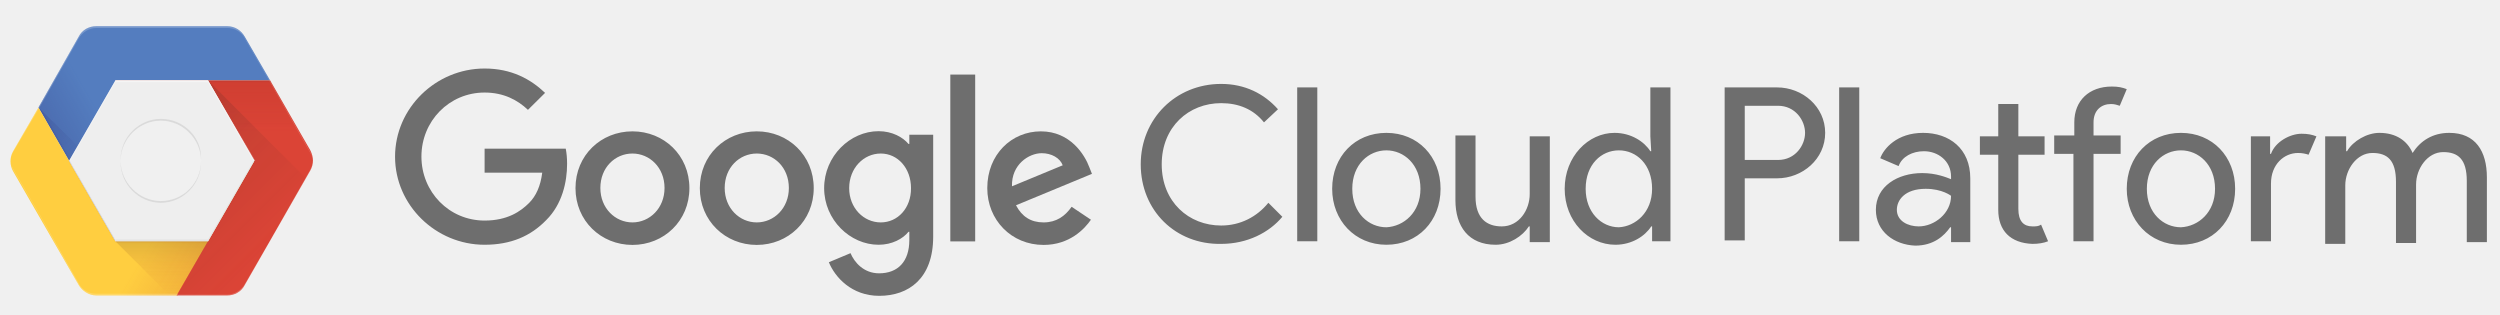
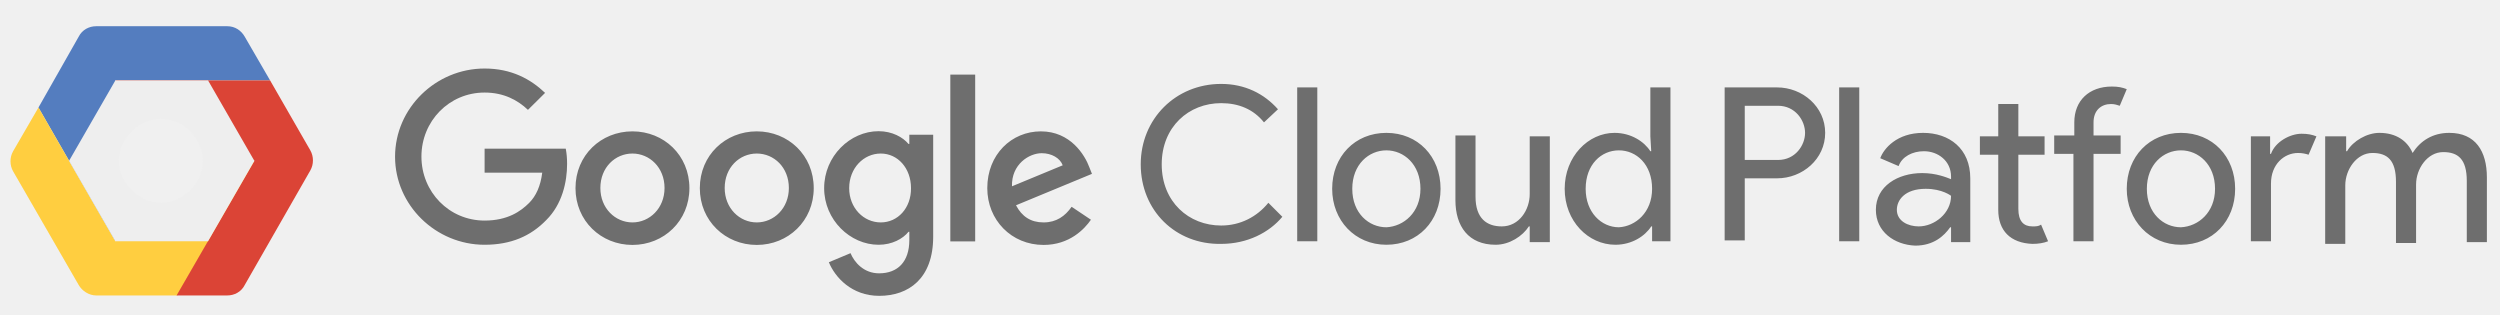
- <svg xmlns="http://www.w3.org/2000/svg" xmlns:xlink="http://www.w3.org/1999/xlink" viewBox="0 0 286 36">
-   <symbol id="logo_x5F_dark" viewBox="0 -136 416 136">
-     <path d="M0.7-52.6C0.7-23.6 25-0.1 54-0.1c16 0 27.4-6.3 36-14.5L79.8-24.7C73.7-18.9 65.4-14.4 54-14.4c-21.1 0-37.6-17-37.6-38.1 0-21.1 16.5-38.1 37.6-38.1 13.7 0 21.5 5.5 26.5 10.5 4.1 4.1 6.8 10 7.8 18H54v14.3h48.3c0.5-2.6 0.8-5.6 0.8-9 0-10.8-2.9-24.1-12.4-33.5C81.4-99.9 69.6-105 54-105 25-105 0.7-81.5 0.7-52.6zM142-37.5c-18.7 0-33.9-14.2-33.9-33.8 0-19.5 15.2-33.8 33.9-33.8 18.7 0 33.9 14.3 33.9 33.8C175.9-51.7 160.7-37.5 142-37.5zM142-91.7c-10.2 0-19.1 8.4-19.1 20.5 0 12.2 8.8 20.5 19.1 20.5 10.2 0 19.1-8.3 19.1-20.5C161.1-83.3 152.2-91.7 142-91.7zM216-37.5c-18.7 0-33.9-14.2-33.9-33.8 0-19.5 15.2-33.8 33.9-33.8 18.7 0 33.9 14.3 33.9 33.8C249.9-51.7 234.7-37.5 216-37.5zM216-91.7c-10.2 0-19.1 8.4-19.1 20.5 0 12.2 8.8 20.5 19.1 20.5s19.1-8.3 19.1-20.5C235.1-83.3 226.2-91.7 216-91.7zM306.8-39.5V-45h-0.5c-3.3 4-9.7 7.6-17.8 7.6 -16.9 0-32.4-14.8-32.4-33.9 0-18.9 15.5-33.7 32.4-33.7 8.1 0 14.5 3.6 17.8 7.7h0.5v-4.9c0-12.9-6.9-19.8-18-19.8 -9.1 0-14.7 6.5-17 12l-12.9-5.4c3.7-9 13.6-20 30-20 17.4 0 32.1 10.2 32.1 35.2v60.7H306.8zM289.8-91.7c-10.2 0-18.8 8.6-18.8 20.4 0 11.9 8.6 20.6 18.8 20.6 10.1 0 18-8.7 18-20.6C307.9-83.2 299.9-91.7 289.8-91.7z" />
-     <polygon points="346 -103 331.2 -103 331.2 -3.7 346 -3.7" />
-     <path d="M386.7-91.7c-7.6 0-12.9 3.5-16.4 10.2l45.2 18.7L414-59c-2.8 7.6-11.4 21.5-28.9 21.5 -17.4 0-31.9-13.7-31.9-33.8 0-18.9 14.3-33.8 33.5-33.8 15.5 0 24.4 9.5 28.2 15l-11.5 7.7C399.5-88 394.3-91.7 386.7-91.7zM385.6-50.5c5.9 0 10.9-2.9 12.5-7.2l-30.2-12.5C367.5-57.2 378-50.5 385.6-50.5z" />
-     <polygon style="fill:none;" points="0 -136 416 -136 416 0 0 0" />
+ <svg xmlns="http://www.w3.org/2000/svg" xmlns:xlink="http://www.w3.org/1999/xlink" viewBox="0 0 286 36" version="1.1" id="svg150">
+   <symbol id="p" viewBox="0 -136 416 136">
+     <path d="M.7-52.6C.7-23.6 25-.1 54-.1c16 0 27.4-6.3 36-14.5L79.8-24.7C73.7-18.9 65.4-14.4 54-14.4c-21.1 0-37.6-17-37.6-38.1S32.9-90.6 54-90.6c13.7 0 21.5 5.5 26.5 10.5 4.1 4.1 6.8 10 7.8 18H54v14.3h48.3c.5-2.6.8-5.6.8-9 0-10.8-2.9-24.1-12.4-33.5C81.4-99.9 69.6-105 54-105 25-105 .7-81.5.7-52.6zM142-37.5c-18.7 0-33.9-14.2-33.9-33.8 0-19.5 15.2-33.8 33.9-33.8s33.9 14.3 33.9 33.8c0 19.6-15.2 33.8-33.9 33.8zm0-54.2c-10.2 0-19.1 8.4-19.1 20.5 0 12.2 8.8 20.5 19.1 20.5 10.2 0 19.1-8.3 19.1-20.5 0-12.1-8.9-20.5-19.1-20.5zm74 54.2c-18.7 0-33.9-14.2-33.9-33.8 0-19.5 15.2-33.8 33.9-33.8s33.9 14.3 33.9 33.8c0 19.6-15.2 33.8-33.9 33.8zm0-54.2c-10.2 0-19.1 8.4-19.1 20.5 0 12.2 8.8 20.5 19.1 20.5s19.1-8.3 19.1-20.5c0-12.1-8.9-20.5-19.1-20.5zm90.8 52.2V-45h-.5c-3.3 4-9.7 7.6-17.8 7.6-16.9 0-32.4-14.8-32.4-33.9 0-18.9 15.5-33.7 32.4-33.7 8.1 0 14.5 3.6 17.8 7.7h.5v-4.9c0-12.9-6.9-19.8-18-19.8-9.1 0-14.7 6.5-17 12l-12.9-5.4c3.7-9 13.6-20 30-20 17.4 0 32.1 10.2 32.1 35.2v60.7h-14.2zm-17-52.2c-10.2 0-18.8 8.6-18.8 20.4 0 11.9 8.6 20.6 18.8 20.6 10.1 0 18-8.7 18-20.6.1-11.9-7.9-20.4-18-20.4zM346-103h-14.8v99.3H346zM386.7-91.7c-7.6 0-12.9 3.5-16.4 10.2l45.2 18.7L414-59c-2.8 7.6-11.4 21.5-28.9 21.5-17.4 0-31.9-13.7-31.9-33.8 0-18.9 14.3-33.8 33.5-33.8 15.5 0 24.4 9.5 28.2 15l-11.5 7.7c-3.9-5.6-9.1-9.3-16.7-9.3zm-1.1 41.2c5.9 0 10.9-2.9 12.5-7.2l-30.2-12.5c-.4 13 10.1 19.7 17.7 19.7z" id="path2" />
+     <path fill="none" d="M0-136h416V0H0z" id="path4" />
  </symbol>
-   <rect x="1.2" y="-0.1" style="fill:none;" width="283.3" height="36.9" />
-   <defs>
-     <path id="SVGID_1_" d="M35.5 17.2l-4.6-8.1 -2.9-5C27.6 3.5 26.9 3 26 3H11c-0.8 0-1.6 0.4-2 1.2l-4.6 8.1 -2.9 5c-0.4 0.7-0.4 1.6 0 2.3L9 32.6c0.4 0.7 1.2 1.2 2 1.2h15c0.8 0 1.6-0.4 2-1.2l7.5-13.1C35.9 18.8 35.9 18 35.5 17.2zM18.4 23c-2.5 0-4.6-2.1-4.6-4.6s2.1-4.6 4.6-4.6 4.6 2.1 4.6 4.6S21 23 18.4 23z" />
+   <path fill="none" d="M1.2-.1h283.3v36.9H1.2z" id="path7" />
+   <defs id="defs10">
+     <path id="a" d="M35.5 17.2l-4.6-8.1-2.9-5c-.4-.6-1.1-1.1-2-1.1H11c-.8 0-1.6.4-2 1.2l-4.6 8.1-2.9 5c-.4.7-.4 1.6 0 2.3l7.5 13c.4.7 1.2 1.2 2 1.2h15c.8 0 1.6-.4 2-1.2l7.5-13.1c.4-.7.4-1.5 0-2.3zM18.4 23c-2.5 0-4.6-2.1-4.6-4.6s2.1-4.6 4.6-4.6 4.6 2.1 4.6 4.6-2 4.6-4.6 4.6z" />
+     <linearGradient y2="13.347" x2="15.222" y1="17.777" x1="7.566" gradientUnits="userSpaceOnUse" id="c">
+       <stop id="stop17" stop-opacity=".2" stop-color="#2D3079" offset="0" />
+       <stop id="stop19" stop-opacity="0" stop-color="#2D3079" offset=".66" />
+     </linearGradient>
+     <linearGradient y2="17.449" x2="8.196" y1="12.932" x1="3.678" gradientUnits="userSpaceOnUse" id="d">
+       <stop id="stop24" stop-opacity=".2" stop-color="#2D3079" offset="0" />
+       <stop id="stop26" stop-opacity=".04" stop-color="#2D3079" offset="1" />
+     </linearGradient>
+     <linearGradient y2="23.814" x2="15.911" y1="28.256" x1="23.497" gradientUnits="userSpaceOnUse" id="e">
+       <stop id="stop35" stop-opacity=".15" stop-color="#BE3A26" offset="0" />
+       <stop id="stop37" stop-opacity="0" stop-color="#BE3A26" offset=".66" />
+     </linearGradient>
+     <linearGradient y2="18.202" x2="24.528" y1="9.404" x1="24.528" gradientUnits="userSpaceOnUse" id="f">
+       <stop id="stop44" stop-opacity=".2" stop-color="#A52822" offset="0" />
+       <stop id="stop46" stop-opacity="0" stop-color="#A52822" offset=".66" />
+     </linearGradient>
+     <linearGradient y2="29.406" x2="30.012" y1="18.095" x1="18.701" gradientUnits="userSpaceOnUse" id="g">
+       <stop id="stop51" stop-opacity=".15" stop-color="#3E2723" offset="0" />
+       <stop id="stop53" stop-opacity="0" stop-color="#3E2723" offset="1" />
+     </linearGradient>
  </defs>
-   <clipPath id="SVGID_2_">
-     <use xlink:href="#SVGID_1_" />
+   <clipPath id="b">
+     <use xlink:href="#a" id="use12" />
  </clipPath>
-   <g style="clip-path:url(#SVGID_2_);">
-     <path style="fill:#547DBF;" d="M13.2 9.2h17.7l-2.9-5C27.6 3.5 26.9 3 26 3H11c-0.8 0-1.6 0.4-2 1.2l-4.6 8.1 8.8 15.3V9.2z" />
-     <linearGradient id="SVGID_3_" gradientUnits="userSpaceOnUse" x1="7.566" y1="17.777" x2="15.222" y2="13.347">
-       <stop offset="0" style="stop-color:#2D3079;stop-opacity:0.2" />
-       <stop offset="0.66" style="stop-color:#2D3079;stop-opacity:0" />
-     </linearGradient>
-     <path style="fill:url(#SVGID_3_);" d="M13.2 9.2h17.7l-2.9-5C27.6 3.5 26.9 3 26 3H11c-0.8 0-1.6 0.4-2 1.2l-4.6 8.1 8.8 15.3V9.2z" />
-     <linearGradient id="SVGID_4_" gradientUnits="userSpaceOnUse" x1="3.678" y1="12.932" x2="8.196" y2="17.449">
-       <stop offset="0" style="stop-color:#2D3079;stop-opacity:0.2" />
-       <stop offset="1" style="stop-color:#2D3079;stop-opacity:4.000000e-02" />
-     </linearGradient>
-     <polygon style="fill:url(#SVGID_4_);" points="4.4 12.3 8.9 16.7 8.1 18.8 " />
-     <polygon style="fill:#2D3079;fill-opacity:0.1;" points="8.3 18.7 4.9 12.8 4.4 12.3 8.1 18.8 " />
-     <path style="fill:#FFCE40;" d="M13.2 27.6L4.4 12.3l-2.9 5c-0.4 0.7-0.4 1.6 0 2.3L9 32.6c0.4 0.7 1.2 1.2 2 1.2h9.3l8.9-15.4L13.2 27.6z" />
-     <linearGradient id="SVGID_5_" gradientUnits="userSpaceOnUse" x1="23.497" y1="28.256" x2="15.911" y2="23.814">
-       <stop offset="0" style="stop-color:#BE3A26;stop-opacity:0.15" />
-       <stop offset="0.66" style="stop-color:#BE3A26;stop-opacity:0" />
-     </linearGradient>
-     <path style="fill:url(#SVGID_5_);" d="M13.2 27.6L4.4 12.3l-2.9 5c-0.4 0.7-0.4 1.6 0 2.3L9 32.6c0.4 0.7 1.2 1.2 2 1.2h9.3l8.9-15.4L13.2 27.6z" />
-     <path style="fill:#DB4436;" d="M30.9 9.2H13.2l15.9 9.2 -8.9 15.4H26c0.8 0 1.6-0.4 2-1.2l7.5-13.1c0.4-0.7 0.4-1.6 0-2.3L30.9 9.2z" />
-     <linearGradient id="SVGID_6_" gradientUnits="userSpaceOnUse" x1="24.528" y1="9.404" x2="24.528" y2="18.202">
-       <stop offset="0" style="stop-color:#A52822;stop-opacity:0.2" />
-       <stop offset="0.66" style="stop-color:#A52822;stop-opacity:0" />
-     </linearGradient>
-     <path style="fill:url(#SVGID_6_);" d="M30.9 9.2H13.2l15.9 9.2 -8.9 15.4H26c0.8 0 1.6-0.4 2-1.2l7.5-13.1c0.4-0.7 0.4-1.6 0-2.3L30.9 9.2z" />
-     <linearGradient id="SVGID_7_" gradientUnits="userSpaceOnUse" x1="18.701" y1="18.095" x2="30.012" y2="29.406">
-       <stop offset="0" style="stop-color:#3E2723;stop-opacity:0.15" />
-       <stop offset="1" style="stop-color:#3E2723;stop-opacity:0" />
-     </linearGradient>
-     <polygon style="fill:url(#SVGID_7_);" points="23.8 9.2 35.8 21.2 35.8 33.8 20.3 33.8 23.8 27.6 " />
-     <rect x="23.7" y="9.2" style="fill:#3E2723;fill-opacity:5.000000e-02;" width="7.5" height="0.2" />
-   </g>
-   <g style="clip-path:url(#SVGID_2_);">
-     <defs>
-       <path id="SVGID_8_" d="M30.9 9.2H13.2l15.9 9.2 -8.9 15.4H26c0.8 0 1.6-0.4 2-1.2l7.5-13.1c0.4-0.7 0.4-1.6 0-2.3L30.9 9.2z" />
+   <path style="fill:#547dbf" id="path15" d="M 13.2,9.2 H 30.9 L 28,4.2 C 27.6,3.5 26.9,3 26,3 H 11 C 10.2,3 9.4,3.4 9,4.2 l -4.6,8.1 8.8,15.3 z" />
+   <path style="fill:#ffce40" id="path33" d="m 13.2,27.6 -8.8,-15.3 -2.9,5 c -0.4,0.7 -0.4,1.6 0,2.3 l 7.5,13 c 0.4,0.7 1.2,1.2 2,1.2 h 9.3 l 8.9,-15.4 z" />
+   <path style="fill:#db4436" id="path42" d="M 30.9,9.2 H 13.2 l 15.9,9.2 -8.9,15.4 H 26 c 0.8,0 1.6,-0.4 2,-1.2 l 7.5,-13.1 c 0.4,-0.7 0.4,-1.6 0,-2.3 z" />
+   <path style="fill:#eeeeee" d="m 13.199,9.199 -5.299,9.201 5.299,9.199 h 10.602 l 5.299,-9.199 -5.299,-9.201 z m 5.201,4.4 c 1.646,0 3.087,0.845 3.9,2.098 0.557,0.761 0.898,1.684 0.898,2.678 -2e-6,1.64 -0.838,3.079 -2.082,3.895 -0.768,0.576 -1.705,0.93 -2.717,0.93 -1.335,0 -2.543,-0.609 -3.391,-1.547 -0.863,-0.841 -1.412,-2.005 -1.412,-3.277 0,-1.333 0.609,-2.539 1.545,-3.387 0.839,-0.851 1.997,-1.389 3.258,-1.389 z" id="path90" />
+   <linearGradient id="l" gradientUnits="userSpaceOnUse" x1="18.533" y1="27.618" x2="18.533" y2="33.738">
+     <stop offset="0" stop-color="#3E2723" stop-opacity=".15" id="stop102" />
+     <stop offset=".035" stop-color="#462823" stop-opacity=".145" id="stop104" />
+     <stop offset=".252" stop-color="#712E24" stop-opacity=".112" id="stop106" />
+     <stop offset=".463" stop-color="#923325" stop-opacity=".081" id="stop108" />
+     <stop offset=".662" stop-color="#AA3726" stop-opacity=".051" id="stop110" />
+     <stop offset=".846" stop-color="#B93926" stop-opacity=".023" id="stop112" />
+     <stop offset="1" stop-color="#BE3A26" stop-opacity="0" id="stop114" />
+   </linearGradient>
+   <radialGradient id="m" cx="9.863" cy="3.529" r="34.568" gradientTransform="matrix(0.00646,0,0,0.00646,2212.62,-4608.31)" gradientUnits="userSpaceOnUse">
+     <stop offset="0" stop-color="#FFF" stop-opacity=".1" id="stop123" />
+     <stop offset="1" stop-color="#FFF" stop-opacity="0" id="stop125" />
+   </radialGradient>
+   <path fill="none" d="M1.2-.1h34.6v36.9H1.2z" id="path130" />
+   <g opacity=".54" id="g148">
+     <defs id="defs133">
+       <path id="n" opacity=".54" d="M45.1-.1h239.5v36.9H45.1z" />
    </defs>
-     <clipPath id="SVGID_9_">
-       <use xlink:href="#SVGID_8_" />
+     <clipPath id="o">
+       <use xlink:href="#n" id="use135" />
    </clipPath>
-     <g style="clip-path:url(#SVGID_9_);">
-       <path style="fill:#EEEEEE;" d="M23.8 9.2l5.3 9.2 -5.3 9.2H13.2l-5.3-9.2 5.3-9.2H23.8" />
+     <path clip-path="url(#o)" fill="none" d="M45.1 7.8h239.5v26.1H45.1z" id="path138" />
+     <g clip-path="url(#o)" id="g142">
+       <path d="M130.5 18.8c0-5.2 4-9.2 9.2-9.2 2.7 0 4.9 1.1 6.5 2.9l-1.6 1.5c-1.2-1.5-2.9-2.2-4.9-2.2-3.7 0-6.8 2.7-6.8 7s3.1 7 6.8 7c2.2 0 4.1-1 5.4-2.6l1.6 1.6c-1.5 1.8-4 3.1-7 3.1-5.2.1-9.2-3.8-9.2-9.1zm17.9 8.8V10h2.3v17.6h-2.3zm16.4-6c0 3.7-2.6 6.4-6.2 6.4s-6.2-2.8-6.2-6.4c0-3.7 2.6-6.4 6.2-6.4s6.2 2.7 6.2 6.4zm-2.3 0c0-2.8-1.9-4.4-3.9-4.4s-3.9 1.6-3.9 4.4c0 2.8 1.9 4.4 3.9 4.4 2-.1 3.9-1.7 3.9-4.4zm12.5 6v-1.7h-.1c-.7 1.1-2.2 2.1-3.8 2.1-3.1 0-4.6-2.1-4.6-5.1v-7.4h2.3v7c0 2.5 1.3 3.4 3 3.4 2 0 3.2-1.9 3.2-3.7v-6.6h2.3v12.1H175zm4-6c0-3.7 2.7-6.4 5.7-6.4 1.9 0 3.4 1 4.1 2.1h.1l-.1-1.7V10h2.3v17.6H189v-1.7h-.1c-.7 1.1-2.2 2.1-4.1 2.1-3.1 0-5.8-2.7-5.8-6.4zm10 0c0-2.8-1.8-4.4-3.8-4.4-2 0-3.8 1.6-3.8 4.4 0 2.7 1.8 4.4 3.8 4.4 1.9-.1 3.8-1.7 3.8-4.4zm8.3 6V10h6c2.9 0 5.5 2.2 5.5 5.2s-2.6 5.2-5.5 5.2h-3.7v7.1h-2.3zm6.1-9.3c2 0 3.1-1.7 3.1-3.1 0-1.4-1.1-3.1-3.1-3.1h-3.8v6.2h3.8zm7 9.3V10h2.3v17.6h-2.3zm4.2-3.6c0-2.7 2.5-4.2 5.3-4.2 1.6 0 2.8.5 3.3.7v-.3c0-1.8-1.5-2.9-3.1-2.9-1.3 0-2.5.6-2.9 1.7l-2.1-.9c.4-1.1 1.9-2.9 4.9-2.9 3 0 5.4 1.8 5.4 5.2v7.3h-2.2V26h-.1c-.7 1-1.9 2.1-4 2.1-2.4-.1-4.5-1.6-4.5-4.1zm8.6-1.6s-1-.8-2.9-.8c-2.4 0-3.3 1.3-3.3 2.4 0 1.3 1.3 1.9 2.5 1.9 1.8 0 3.7-1.5 3.7-3.5zm5.4 1.6v-6.3h-2.1v-2.1h2.1v-3.7h2.3v3.7h3v2.1h-3v6.2c0 1.4.6 2 1.6 2 .4 0 .7 0 1-.2l.8 1.9c-.5.2-1.1.3-1.8.3-2.5-.1-3.9-1.5-3.9-3.9zm14.7-13.8l-.8 1.9c-.3-.1-.6-.2-1-.2-1.1 0-2 .7-2 2.1v1.5h3.1v2.1h-3.1v10h-2.3v-10H235v-2.1h2.3V14c0-2.5 1.7-4.1 4.3-4.1.7 0 1.2.1 1.7.3zm12.4 11.4c0 3.7-2.6 6.4-6.2 6.4s-6.2-2.8-6.2-6.4c0-3.7 2.6-6.4 6.2-6.4s6.2 2.7 6.2 6.4zm-2.3 0c0-2.8-1.9-4.4-3.9-4.4s-3.9 1.6-3.9 4.4c0 2.8 1.9 4.4 3.9 4.4 2-.1 3.9-1.7 3.9-4.4zm4.1 6v-12h2.2v2h.1c.5-1.4 2.2-2.3 3.5-2.3.7 0 1.2.1 1.7.3l-.9 2.1c-.3-.1-.7-.2-1.2-.2-1.6 0-3.1 1.3-3.1 3.5v6.6h-2.3zm8.7-12h2.2v1.7h.1c.7-1.2 2.3-2.1 3.7-2.1 1.9 0 3.2.9 3.8 2.3.9-1.4 2.3-2.3 4.2-2.3 3 0 4.3 2.1 4.3 5.1v7.4h-2.3v-7c0-2.5-1-3.3-2.7-3.3-1.8 0-3.1 1.9-3.1 3.7v6.7h-2.3v-7c0-2.5-1-3.3-2.7-3.3-1.8 0-3.1 1.9-3.1 3.7v6.7H266V15.6z" id="path140" />
    </g>
-     <g style="clip-path:url(#SVGID_9_);">
-       <path style="fill:#547DBF;" d="M13.2 9.2h17.7l-2.9-5C27.6 3.5 26.9 3 26 3H11c-0.8 0-1.6 0.4-2 1.2l-4.6 8.1 8.8 15.3V9.2z" />
-     </g>
-   </g>
-   <g style="clip-path:url(#SVGID_2_);">
-     <defs>
-       <path id="SVGID_10_" d="M13.2 27.6L4.4 12.3l-2.9 5c-0.4 0.7-0.4 1.6 0 2.3L9 32.6c0.4 0.7 1.2 1.2 2 1.2h9.3l8.9-15.4L13.2 27.6z" />
-     </defs>
-     <clipPath id="SVGID_11_">
-       <use xlink:href="#SVGID_10_" />
-     </clipPath>
-     <g style="clip-path:url(#SVGID_11_);">
-       <path style="fill:#EEEEEE;" d="M23.8 9.2l5.3 9.2 -5.3 9.2H13.2l-5.3-9.2 5.3-9.2H23.8" />
-     </g>
-   </g>
-   <g style="clip-path:url(#SVGID_2_);">
-     <path style="fill:#EEEEEE;" d="M23.8 9.2l5.3 9.2 -5.3 9.2H13.2l-5.3-9.2 5.3-9.2H23.8" />
-     <polygon style="fill:#FFFFFF;fill-opacity:0.4;" points="23.8 9.4 29 18.4 29.2 18.4 23.8 9.2 13.2 9.2 7.9 18.4 8 18.4 13.2 9.4 " />
-     <polygon style="fill:#262626;fill-opacity:5.000000e-02;" points="29 18.4 23.8 27.4 13.2 27.4 8 18.4 7.9 18.4 13.2 27.6 23.8 27.6 29.2 18.4 " />
-     <polygon style="fill:#BE3A26;fill-opacity:5.000000e-02;" points="29.2 18.4 23.8 27.6 13.2 27.6 7.9 18.4 7.9 18.6 13.2 27.8 23.8 27.8 29.2 18.6 " />
-     <path style="fill:#262626;fill-opacity:0.1;" d="M18.4 13.6c-2.5 0-4.6 2.1-4.6 4.6h9.2C23.1 15.7 21 13.6 18.4 13.6zM13.8 18.6c0 2.5 2.1 4.6 4.6 4.6s4.6-2.1 4.6-4.6H13.8z" />
-   </g>
-   <linearGradient id="SVGID_12_" gradientUnits="userSpaceOnUse" x1="18.533" y1="27.618" x2="18.533" y2="33.738">
-     <stop offset="0" style="stop-color:#3E2723;stop-opacity:0.15" />
-     <stop offset="3.546852e-02" style="stop-color:#462823;stop-opacity:0.145" />
-     <stop offset="0.252" style="stop-color:#712E24;stop-opacity:0.112" />
-     <stop offset="0.463" style="stop-color:#923325;stop-opacity:8.062769e-02" />
-     <stop offset="0.662" style="stop-color:#AA3726;stop-opacity:5.071827e-02" />
-     <stop offset="0.846" style="stop-color:#B93926;stop-opacity:2.311477e-02" />
-     <stop offset="1" style="stop-color:#BE3A26;stop-opacity:0" />
-   </linearGradient>
-   <polygon style="clip-path:url(#SVGID_2_);fill:url(#SVGID_12_);" points="13.2 27.6 19.4 33.8 20.3 33.8 23.8 27.6 " />
-   <g style="clip-path:url(#SVGID_2_);">
-     <path style="fill:#FFFFFF;fill-opacity:0.2;" d="M4.4 12.5L9 4.4c0.4-0.7 1.2-1.2 2-1.2h15c0.8 0 1.6 0.4 2 1.2l2.9 5 4.6 8.1c0.2 0.3 0.3 0.7 0.3 1.1 0-0.4-0.1-0.9-0.3-1.2l-4.6-8.1 -2.9-5C27.6 3.5 26.9 3 26 3H11c-0.8 0-1.6 0.4-2 1.2l-4.6 8.1 -2.9 5c-0.2 0.4-0.3 0.8-0.3 1.2 0-0.4 0.1-0.7 0.3-1.1L4.4 12.5zM11 33.6c-0.8 0-1.6-0.4-2-1.2l-4.6-8.1 -2.9-5c-0.2-0.3-0.3-0.7-0.3-1.1 0 0.4 0.1 0.9 0.3 1.2l2.9 5L9 32.6c0.4 0.7 1.2 1.2 2 1.2h9.3l0.1-0.2H11zM35.8 18.3c0 0.4-0.1 0.7-0.3 1.1l-4.6 8.1 -2.9 5c-0.4 0.7-1.2 1.2-2 1.2h-5.6l-0.1 0.2H26c0.8 0 1.6-0.4 2-1.2l2.9-5 4.6-8.1C35.7 19.2 35.8 18.7 35.8 18.3z" />
-   </g>
-   <radialGradient id="SVGID_13_" cx="9.863" cy="3.529" r="34.568" gradientTransform="matrix(6.457271e-03 0 0 6.457271e-03 2212.62 -4568.31)" gradientUnits="userSpaceOnUse">
-     <stop offset="0" style="stop-color:#FFFFFF;stop-opacity:0.1" />
-     <stop offset="1" style="stop-color:#FFFFFF;stop-opacity:0" />
-   </radialGradient>
-   <path style="fill:url(#SVGID_13_);" d="M35.5 17.2l-4.6-8.1 -2.9-5C27.6 3.5 26.9 3 26 3H11c-0.8 0-1.6 0.4-2 1.2l-4.6 8.1 -2.9 5c-0.4 0.7-0.4 1.6 0 2.3L9 32.6c0.4 0.7 1.2 1.2 2 1.2h15c0.8 0 1.6-0.4 2-1.2l7.5-13.1C35.9 18.8 35.9 18 35.5 17.2zM18.4 23c-2.5 0-4.6-2.1-4.6-4.6s2.1-4.6 4.6-4.6 4.6 2.1 4.6 4.6S21 23 18.4 23z" />
-   <rect x="1.2" y="-0.1" style="fill:none;" width="34.6" height="36.9" />
-   <g style="opacity:0.54;">
-     <defs>
-       <rect id="SVGID_14_" x="45.1" y="-0.1" style="opacity:0.54;" width="239.5" height="36.9" />
-     </defs>
-     <clipPath id="SVGID_15_">
-       <use xlink:href="#SVGID_14_" />
-     </clipPath>
-     <rect x="45.1" y="7.8" style="clip-path:url(#SVGID_15_);fill:none;" width="239.5" height="26.1" />
-     <g style="clip-path:url(#SVGID_15_);">
-       <path d="M130.5 18.8c0-5.2 4-9.2 9.2-9.2 2.7 0 4.9 1.1 6.5 2.9l-1.6 1.5c-1.2-1.5-2.9-2.2-4.9-2.2 -3.7 0-6.8 2.7-6.8 7s3.1 7 6.8 7c2.2 0 4.1-1 5.4-2.6l1.6 1.6c-1.5 1.8-4 3.1-7 3.1C134.5 28 130.5 24.1 130.5 18.8zM148.4 27.6V10h2.3v17.6H148.4zM164.8 21.6c0 3.7-2.6 6.4-6.2 6.4 -3.6 0-6.2-2.8-6.2-6.4 0-3.7 2.6-6.4 6.2-6.4C162.2 15.2 164.8 17.9 164.8 21.6zM162.5 21.6c0-2.8-1.9-4.4-3.9-4.4 -2 0-3.9 1.6-3.9 4.4 0 2.8 1.9 4.4 3.9 4.4C160.6 25.9 162.5 24.3 162.5 21.6zM175 27.6v-1.7h-0.1c-0.7 1.1-2.2 2.1-3.8 2.1 -3.1 0-4.6-2.1-4.6-5.1v-7.4h2.3v7c0 2.5 1.3 3.4 3 3.4 2 0 3.2-1.9 3.2-3.7v-6.6h2.3v12.1H175zM179 21.6c0-3.7 2.7-6.4 5.7-6.4 1.9 0 3.4 1 4.1 2.1h0.1l-0.1-1.7V10h2.3v17.6H189v-1.7h-0.1c-0.7 1.1-2.2 2.1-4.1 2.1C181.7 28 179 25.3 179 21.6zM189 21.6c0-2.8-1.8-4.4-3.8-4.4 -2 0-3.8 1.6-3.8 4.4 0 2.7 1.8 4.4 3.8 4.4C187.1 25.9 189 24.3 189 21.6zM197.3 27.6V10h6c2.9 0 5.5 2.2 5.5 5.2s-2.6 5.2-5.5 5.2h-3.7v7.1H197.3zM203.4 18.3c2 0 3.1-1.7 3.1-3.1 0-1.4-1.1-3.1-3.1-3.1h-3.8v6.2H203.4zM210.4 27.6V10h2.3v17.6H210.4zM214.6 24c0-2.7 2.5-4.2 5.3-4.2 1.6 0 2.8 0.5 3.3 0.7v-0.3c0-1.8-1.5-2.9-3.1-2.9 -1.3 0-2.5 0.6-2.9 1.7l-2.1-0.9c0.4-1.1 1.9-2.9 4.9-2.9 3 0 5.4 1.8 5.4 5.2v7.3h-2.2v-1.7h-0.1c-0.7 1-1.9 2.1-4 2.1C216.7 28 214.6 26.5 214.6 24zM223.2 22.4c0 0-1-0.8-2.9-0.8 -2.4 0-3.3 1.3-3.3 2.4 0 1.3 1.3 1.9 2.5 1.9C221.3 25.9 223.2 24.4 223.2 22.4zM228.6 24v-6.3h-2.1v-2.1h2.1v-3.7h2.3v3.7h3v2.1h-3v6.2c0 1.4 0.6 2 1.6 2 0.4 0 0.7 0 1-0.2l0.8 1.9c-0.5 0.2-1.1 0.3-1.8 0.3C230 27.8 228.6 26.4 228.6 24zM243.3 10.2l-0.8 1.9c-0.3-0.1-0.6-0.2-1-0.2 -1.1 0-2 0.7-2 2.1v1.5h3.1v2.1h-3.1v10h-2.3v-10H235v-2.1h2.3V14c0-2.5 1.7-4.1 4.3-4.1C242.3 9.9 242.8 10 243.3 10.2zM255.7 21.6c0 3.7-2.6 6.4-6.2 6.4 -3.6 0-6.2-2.8-6.2-6.4 0-3.7 2.6-6.4 6.2-6.4C253.1 15.2 255.7 17.9 255.7 21.6zM253.4 21.6c0-2.8-1.9-4.4-3.9-4.4 -2 0-3.9 1.6-3.9 4.4 0 2.8 1.9 4.4 3.9 4.4C251.5 25.9 253.4 24.3 253.4 21.6zM257.5 27.6V15.6h2.2v2h0.1c0.5-1.4 2.2-2.3 3.5-2.3 0.7 0 1.2 0.1 1.7 0.3l-0.9 2.1c-0.3-0.1-0.7-0.2-1.2-0.2 -1.6 0-3.1 1.3-3.1 3.5v6.6H257.5zM266.2 15.6h2.2v1.7h0.1c0.7-1.2 2.3-2.1 3.7-2.1 1.9 0 3.2 0.9 3.8 2.3 0.9-1.4 2.3-2.3 4.2-2.3 3 0 4.3 2.1 4.3 5.1v7.4h-2.3v-7c0-2.5-1-3.3-2.7-3.3 -1.8 0-3.1 1.9-3.1 3.7v6.7h-2.3v-7c0-2.5-1-3.3-2.7-3.3 -1.8 0-3.1 1.9-3.1 3.7v6.7h-2.3V15.6z" />
-     </g>
-     <g style="clip-path:url(#SVGID_15_);">
-       <use xlink:href="#logo_x5F_dark" width="416" height="136" y="-136" transform="matrix(0.1922 0 0 -0.1922 45.0596 7.8192)" />
+     <g clip-path="url(#o)" id="g146">
+       <use xlink:href="#p" width="416" height="136" y="-136" transform="matrix(.1922 0 0 -.1922 45.06 7.82)" id="use144" />
    </g>
  </g>
</svg>
